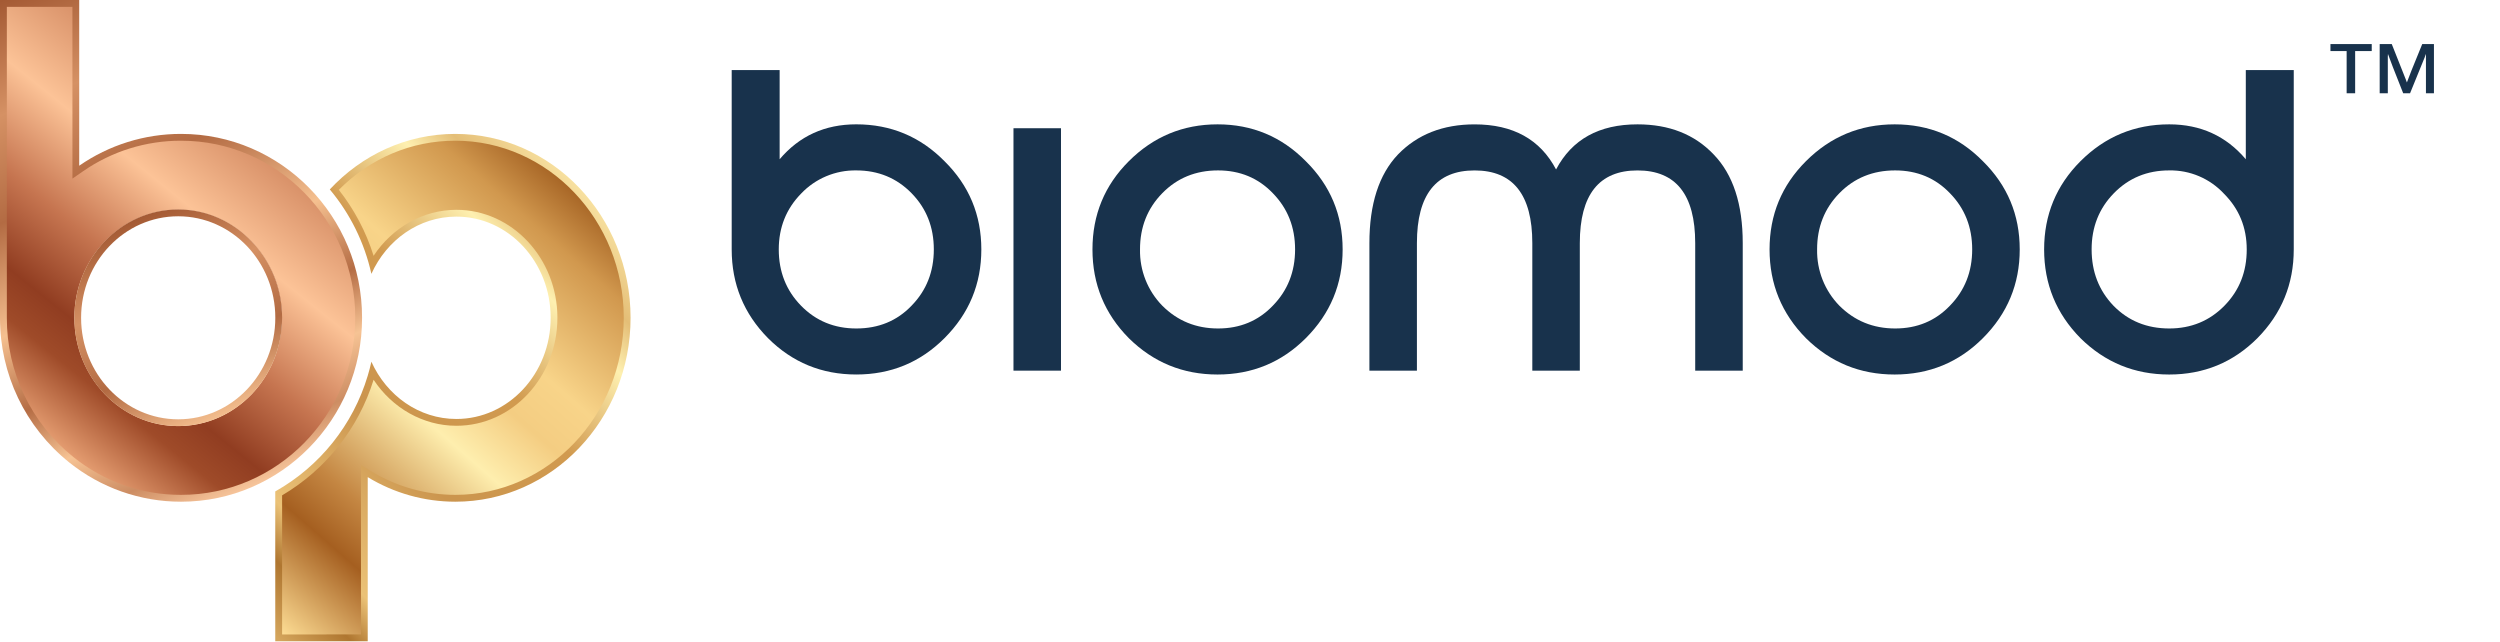
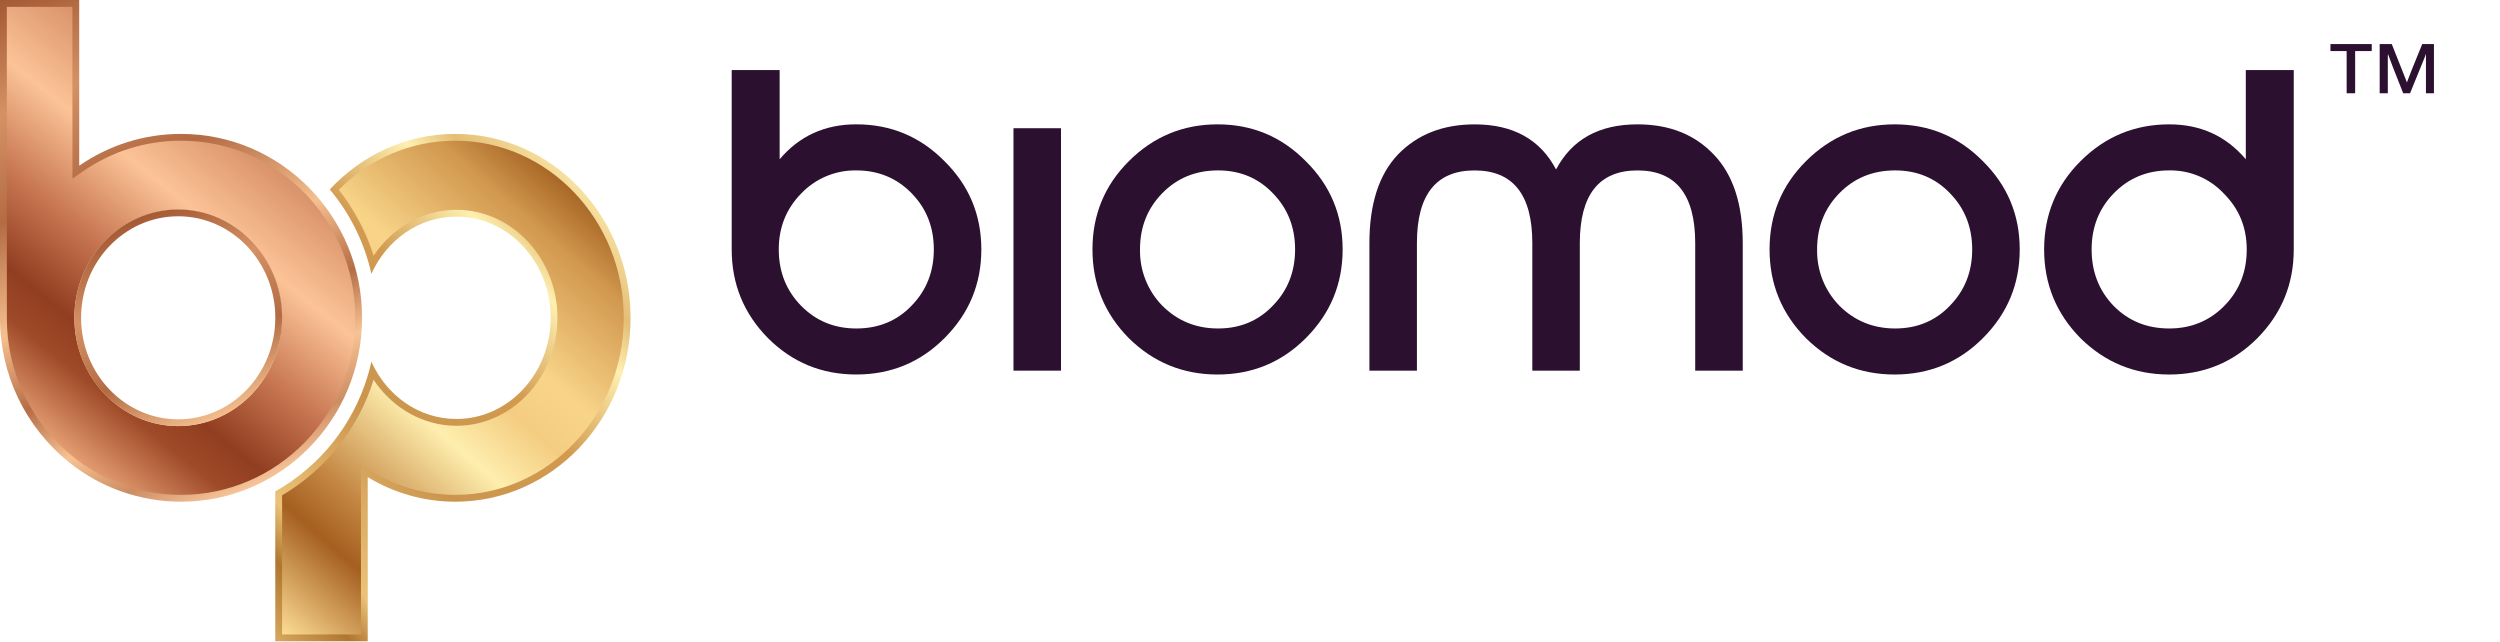
<svg xmlns="http://www.w3.org/2000/svg" id="Шар_1" data-name="Шар 1" viewBox="0 0 1460 374.49">
  <defs>
-     <style>.cls-1{fill:none;}.cls-2{fill:#18324c;}.cls-3{fill:url(#linear-gradient);}.cls-4{fill:url(#linear-gradient-2);}.cls-5{fill:url(#linear-gradient-3);}.cls-6{fill:url(#linear-gradient-4);}.cls-7{fill:url(#linear-gradient-5);}</style>
+     <style>.cls-1{fill:none;}.cls-2{fill:#2b1030;}.cls-3{fill:url(#linear-gradient);}.cls-4{fill:url(#linear-gradient-2);}.cls-5{fill:url(#linear-gradient-3);}.cls-6{fill:url(#linear-gradient-4);}.cls-7{fill:url(#linear-gradient-5);}</style>
    <linearGradient id="linear-gradient" x1="21.32" y1="-8.33" x2="149.73" y2="286.71" gradientUnits="userSpaceOnUse">
      <stop offset="0" stop-color="#a45a34" />
      <stop offset="0.19" stop-color="#d59164" />
      <stop offset="0.37" stop-color="#b36b43" />
      <stop offset="0.56" stop-color="#f5c090" />
      <stop offset="0.7" stop-color="#b56d45" />
      <stop offset="0.81" stop-color="#f6c394" />
      <stop offset="0.91" stop-color="#cd8d63" />
      <stop offset="1" stop-color="#fccca2" />
    </linearGradient>
    <linearGradient id="linear-gradient-2" x1="150.02" y1="57.96" x2="6.23" y2="237.14" gradientUnits="userSpaceOnUse">
      <stop offset="0.02" stop-color="#cb7e57" />
      <stop offset="0.32" stop-color="#fcc397" />
      <stop offset="0.54" stop-color="#c67550" />
      <stop offset="0.73" stop-color="#913d21" />
      <stop offset="0.83" stop-color="#9f4b29" />
      <stop offset="1" stop-color="#e39b6f" />
    </linearGradient>
    <linearGradient id="linear-gradient-3" x1="79.13" y1="128.28" x2="129.64" y2="244.34" gradientUnits="userSpaceOnUse">
      <stop offset="0" stop-color="#a45a34" />
      <stop offset="0.34" stop-color="#d59164" />
      <stop offset="0.67" stop-color="#b36b43" />
      <stop offset="1" stop-color="#f5c090" />
    </linearGradient>
    <linearGradient id="linear-gradient-4" x1="104.59" y1="335.47" x2="350.51" y2="106.96" gradientUnits="userSpaceOnUse">
      <stop offset="0.05" stop-color="#d4a55c" />
      <stop offset="0.14" stop-color="#af7630" />
      <stop offset="0.21" stop-color="#ebc277" />
      <stop offset="0.43" stop-color="#cb954e" />
      <stop offset="0.64" stop-color="#d19a4f" />
      <stop offset="0.8" stop-color="#fef0b0" />
      <stop offset="0.87" stop-color="#e4be77" />
      <stop offset="1" stop-color="#feecad" />
    </linearGradient>
    <linearGradient id="linear-gradient-5" x1="342.74" y1="97.76" x2="127.84" y2="343.72" gradientUnits="userSpaceOnUse">
      <stop offset="0.02" stop-color="#9c581b" />
      <stop offset="0.14" stop-color="#d1984e" />
      <stop offset="0.33" stop-color="#f8d489" />
      <stop offset="0.42" stop-color="#f4cd82" />
      <stop offset="0.53" stop-color="#feeeae" />
      <stop offset="0.72" stop-color="#c48642" />
      <stop offset="0.81" stop-color="#a55f20" />
      <stop offset="0.99" stop-color="#fede95" />
    </linearGradient>
  </defs>
  <rect class="cls-1" x="-330.22" y="-812.76" width="2000" height="2000" />
  <path class="cls-2" d="M1339.55,145.67q0,30.3-21.23,51.82-21.24,21.24-51.53,21.23T1215,197.49q-21.23-21.53-21.23-51.82T1215,94.14q21.52-21.51,51.82-21.52,27.46,0,44.73,20.39V40.91h28Zm-72.76-46.15q-19.26,0-32.28,13.31t-13,32.84q0,19.54,12.74,32.85,13,13.3,32.56,13.31,19.24,0,32.28-13.31t13-32.85q0-19.24-13.31-32.56A42.57,42.57,0,0,0,1266.79,99.52Z" />
  <path class="cls-2" d="M1054.66,94.14q21.51-21.51,51.81-21.52T1158,94.14q21.52,21.24,21.52,51.53T1158,197.49q-21.23,21.22-51.53,21.23t-51.81-21.230q-21.24-21.53-21.24-51.82T1054.66,94.14Zm52.1,5.38q-19.54,0-32.57,13.31t-13,32.84a45.76,45.76,0,0,0,13,32.85q13.32,13.3,32.57,13.31t32-13.31q13-13.31,13-32.85t-13-32.84Q1126,99.53,1106.76,99.52Z" />
  <path class="cls-2" d="M956.31,72.62q27.74,0,44.45,17.56,17,17.55,17,51.81v74.47H990V142q0-42.46-33.69-42.47T922.61,142v74.47H894.87V142q0-42.46-33.7-42.47T827.48,142v74.47H799.73V142q0-34.26,16.71-51.81,17-17.55,44.73-17.56,33.69,0,47.57,26.34Q922.62,72.62,956.31,72.62Z" />
  <path class="cls-2" d="M659.23,94.14q21.53-21.51,51.82-21.52t51.53,21.52q21.52,21.24,21.52,51.53t-21.52,51.82q-21.24,21.22-51.53,21.23t-51.82-21.23Q638,176,638,145.67T659.23,94.14Zm52.1,5.38q-19.53,0-32.56,13.31t-13,32.84a45.76,45.76,0,0,0,13,32.85q13.31,13.3,32.56,13.31t32-13.31q13-13.31,13-32.85t-13-32.84Q730.58,99.53,711.33,99.52Z" />
  <path class="cls-2" d="M591.87,216.46V74.89h27.75V216.46Z" />
  <path class="cls-2" d="M427.31,145.67V40.91h28V93q17.28-20.39,44.74-20.39,30.29,0,51.53,21.52,21.51,21.24,21.52,51.53t-21.52,51.82q-21.24,21.24-51.53,21.23t-51.53-21.23Q427.31,176,427.31,145.67Zm72.77-46.15a43.49,43.49,0,0,0-32.28,13.59q-13,13.32-13,32.56,0,19.54,13,32.85t32.28,13.31q19.53,0,32.27-13.31,13-13.31,13-32.85t-13-32.84Q519.33,99.53,500.08,99.52Z" />
  <path class="cls-3" d="M105.72,78.2A104.13,104.13,0,0,0,46.26,96.78V0H0V185.59A107.82,107.82,0,0,0,40.36,270a104.25,104.25,0,0,0,65.36,23c58.39,0,105.730-48.08,105.73-107.39S164.11,78.2,105.72,78.2Zm-1.65,170.64c-33.46,0-60.67-28.37-60.67-63.25s27.21-63.25,60.67-63.25,60.68,28.37,60.68,63.25S137.53,248.84,104.07,248.84Z" />
  <path class="cls-4" d="M105.72,82.17A100.09,100.09,0,0,0,48.52,100l-6.22,4.31V4H4V185.59a103.53,103.53,0,0,0,38.87,81.32A99.68,99.68,0,0,0,105.72,289c56.11,0,101.76-46.4,101.76-103.43S161.83,82.17,105.72,82.17Zm-1.65,166.67c-33.46,0-60.67-28.37-60.67-63.25s27.21-63.25,60.67-63.25,60.68,28.37,60.68,63.25S137.53,248.84,104.07,248.84Z" />
  <path class="cls-5" d="M104.07,122.34c-33.46,0-60.67,28.37-60.67,63.25s27.21,63.25,60.67,63.25,60.68-28.37,60.68-63.25S137.53,122.34,104.07,122.34Zm0,122.54c-31.32,0-56.71-26.55-56.71-59.29s25.39-59.28,56.71-59.28,56.71,26.54,56.71,59.28S135.39,244.88,104.07,244.88Z" />
  <path class="cls-6" d="M265.89,78.2c-28.73,0-54.71,12.43-73.29,32.43a115.92,115.92,0,0,1,24.29,49.3c8.91-19.78,27.78-33.43,49.63-33.43,30.42,0,55.07,26.46,55.07,59.09s-24.65,59.09-55.07,59.09c-21.85,0-40.72-13.65-49.63-33.43-.61,2.77-1.33,5.51-2.14,8.2a115.6,115.6,0,0,1-54,67.55v87.49h54V278.64A98.3,98.3,0,0,0,265.89,293c56.53,0,102.36-48.08,102.36-107.39S322.42,78.2,265.89,78.2Z" />
  <path class="cls-7" d="M164.75,370.52V289.29a119.63,119.63,0,0,0,53.43-67.5c10.95,16.58,29,26.86,48.34,26.86,32.55,0,59-28.29,59-63.06s-26.49-63.06-59-63.06c-19.31,0-37.39,10.29-48.34,26.87a120.76,120.76,0,0,0-20.3-38.55c18.39-18.52,42.410-28.68,68-28.68,54.25,0,98.39,46.39,98.39,103.42S320.14,289,265.89,289a94.68,94.68,0,0,1-49.08-13.77l-6-3.65v98.92Z" />
-   <text x="1354" y="78" fill="#18324c" font-family="Arial, Helvetica, sans-serif" font-size="76" font-weight="400">™</text>
+   <text x="1354" y="78" fill="#2b1030" font-family="Arial, Helvetica, sans-serif" font-size="76" font-weight="400">™</text>
</svg>
